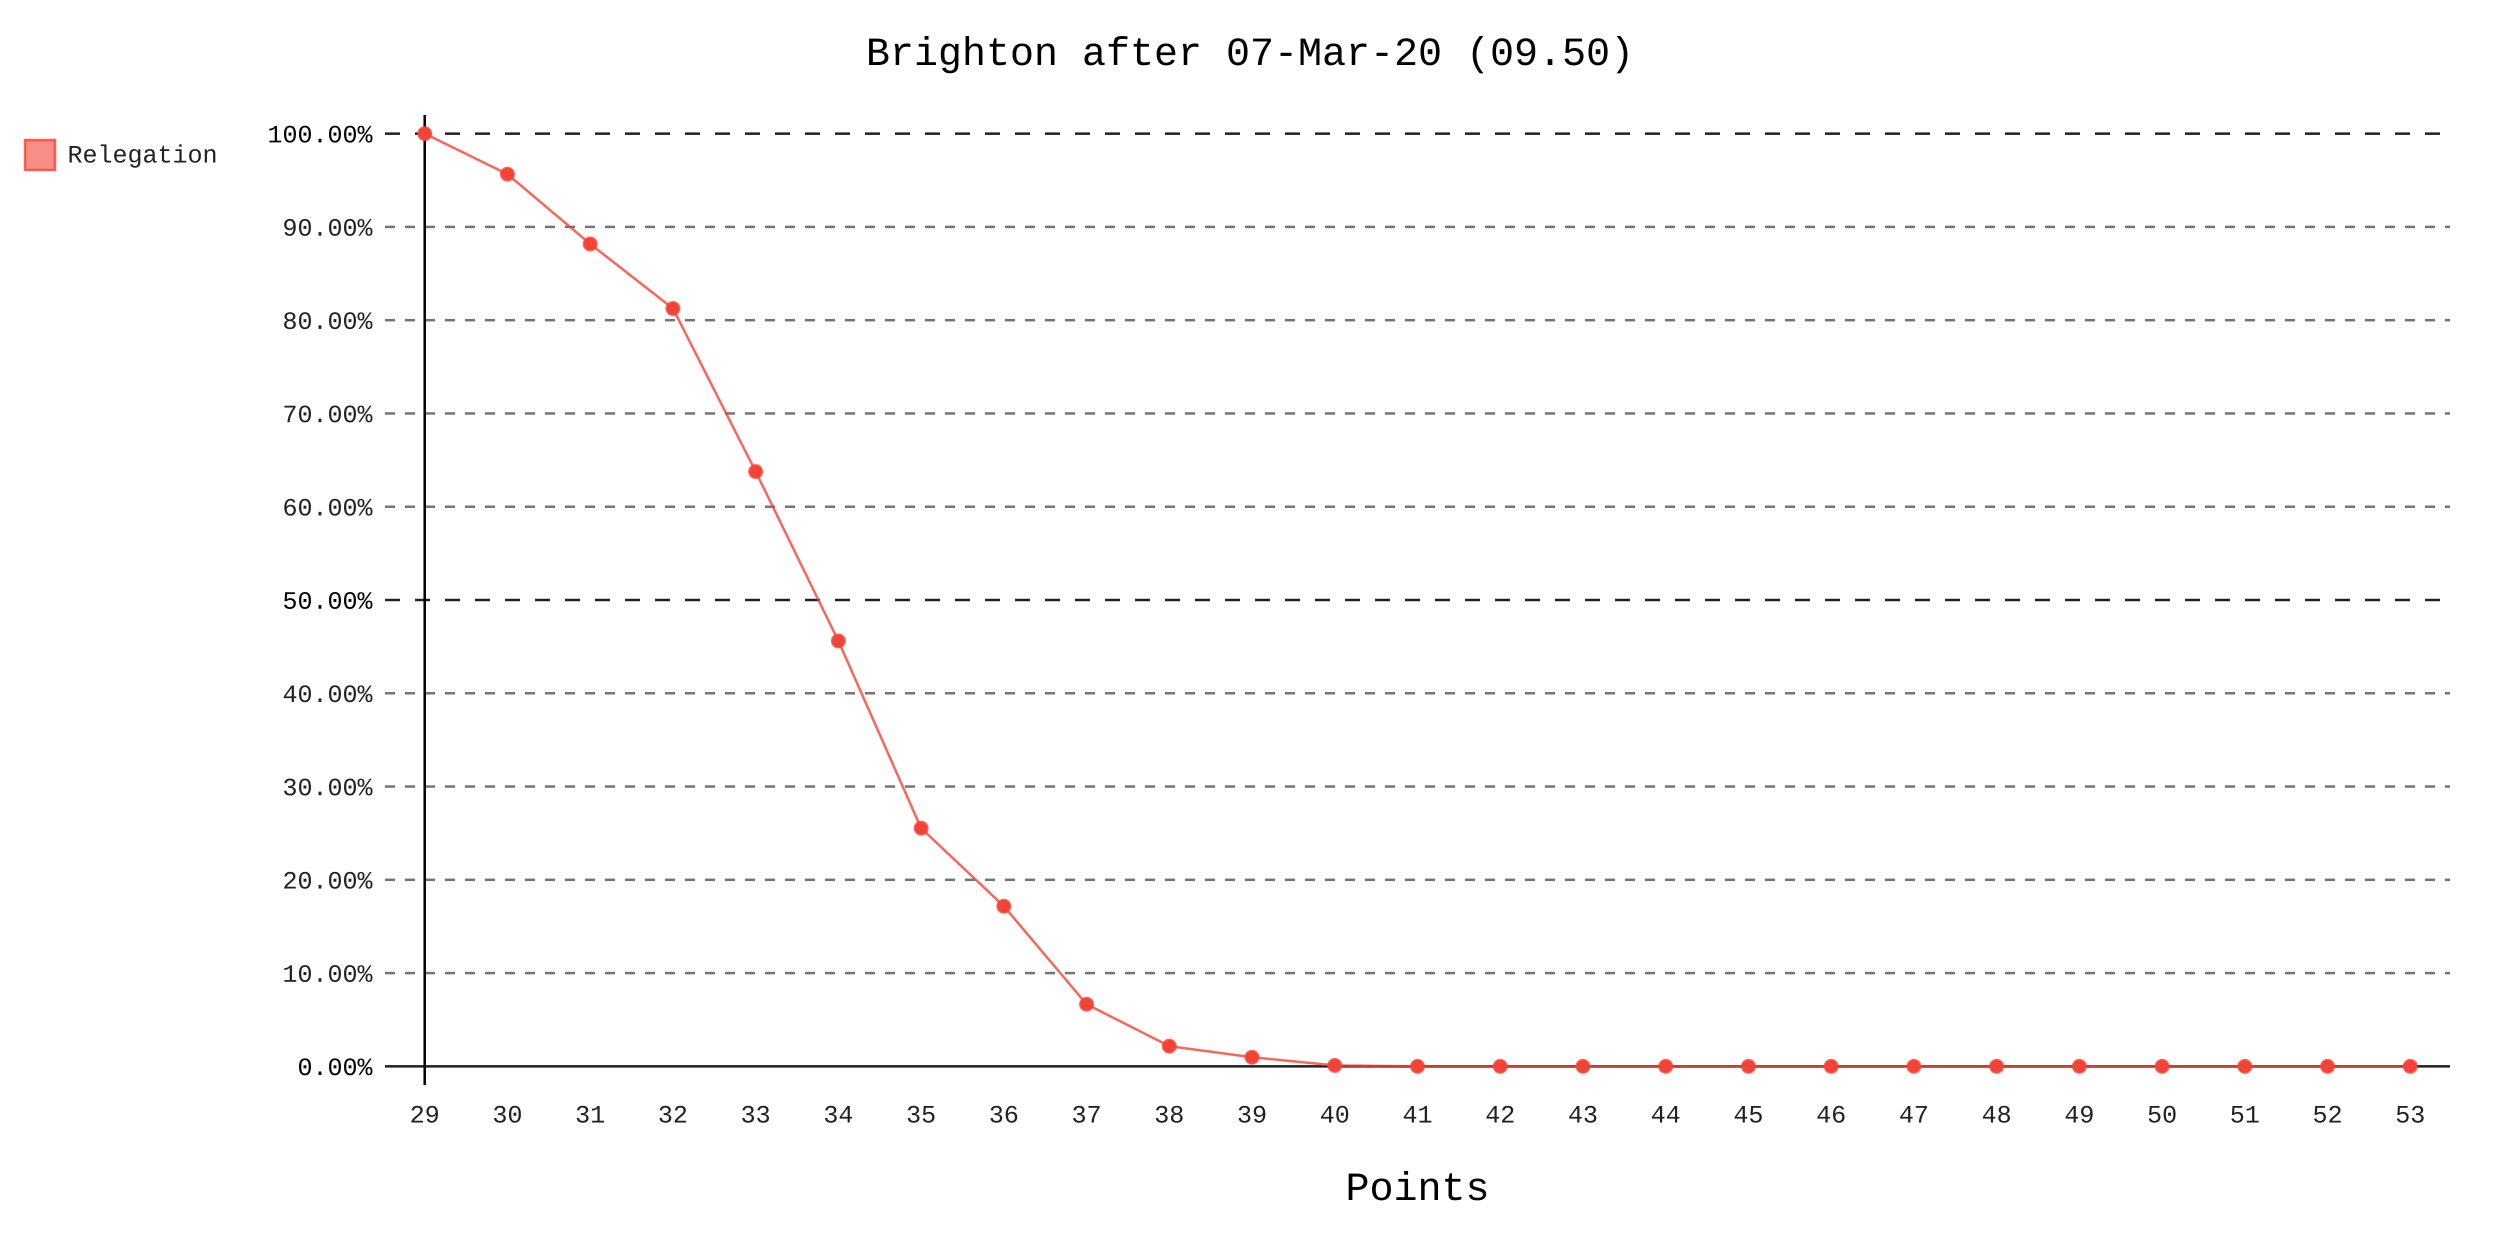
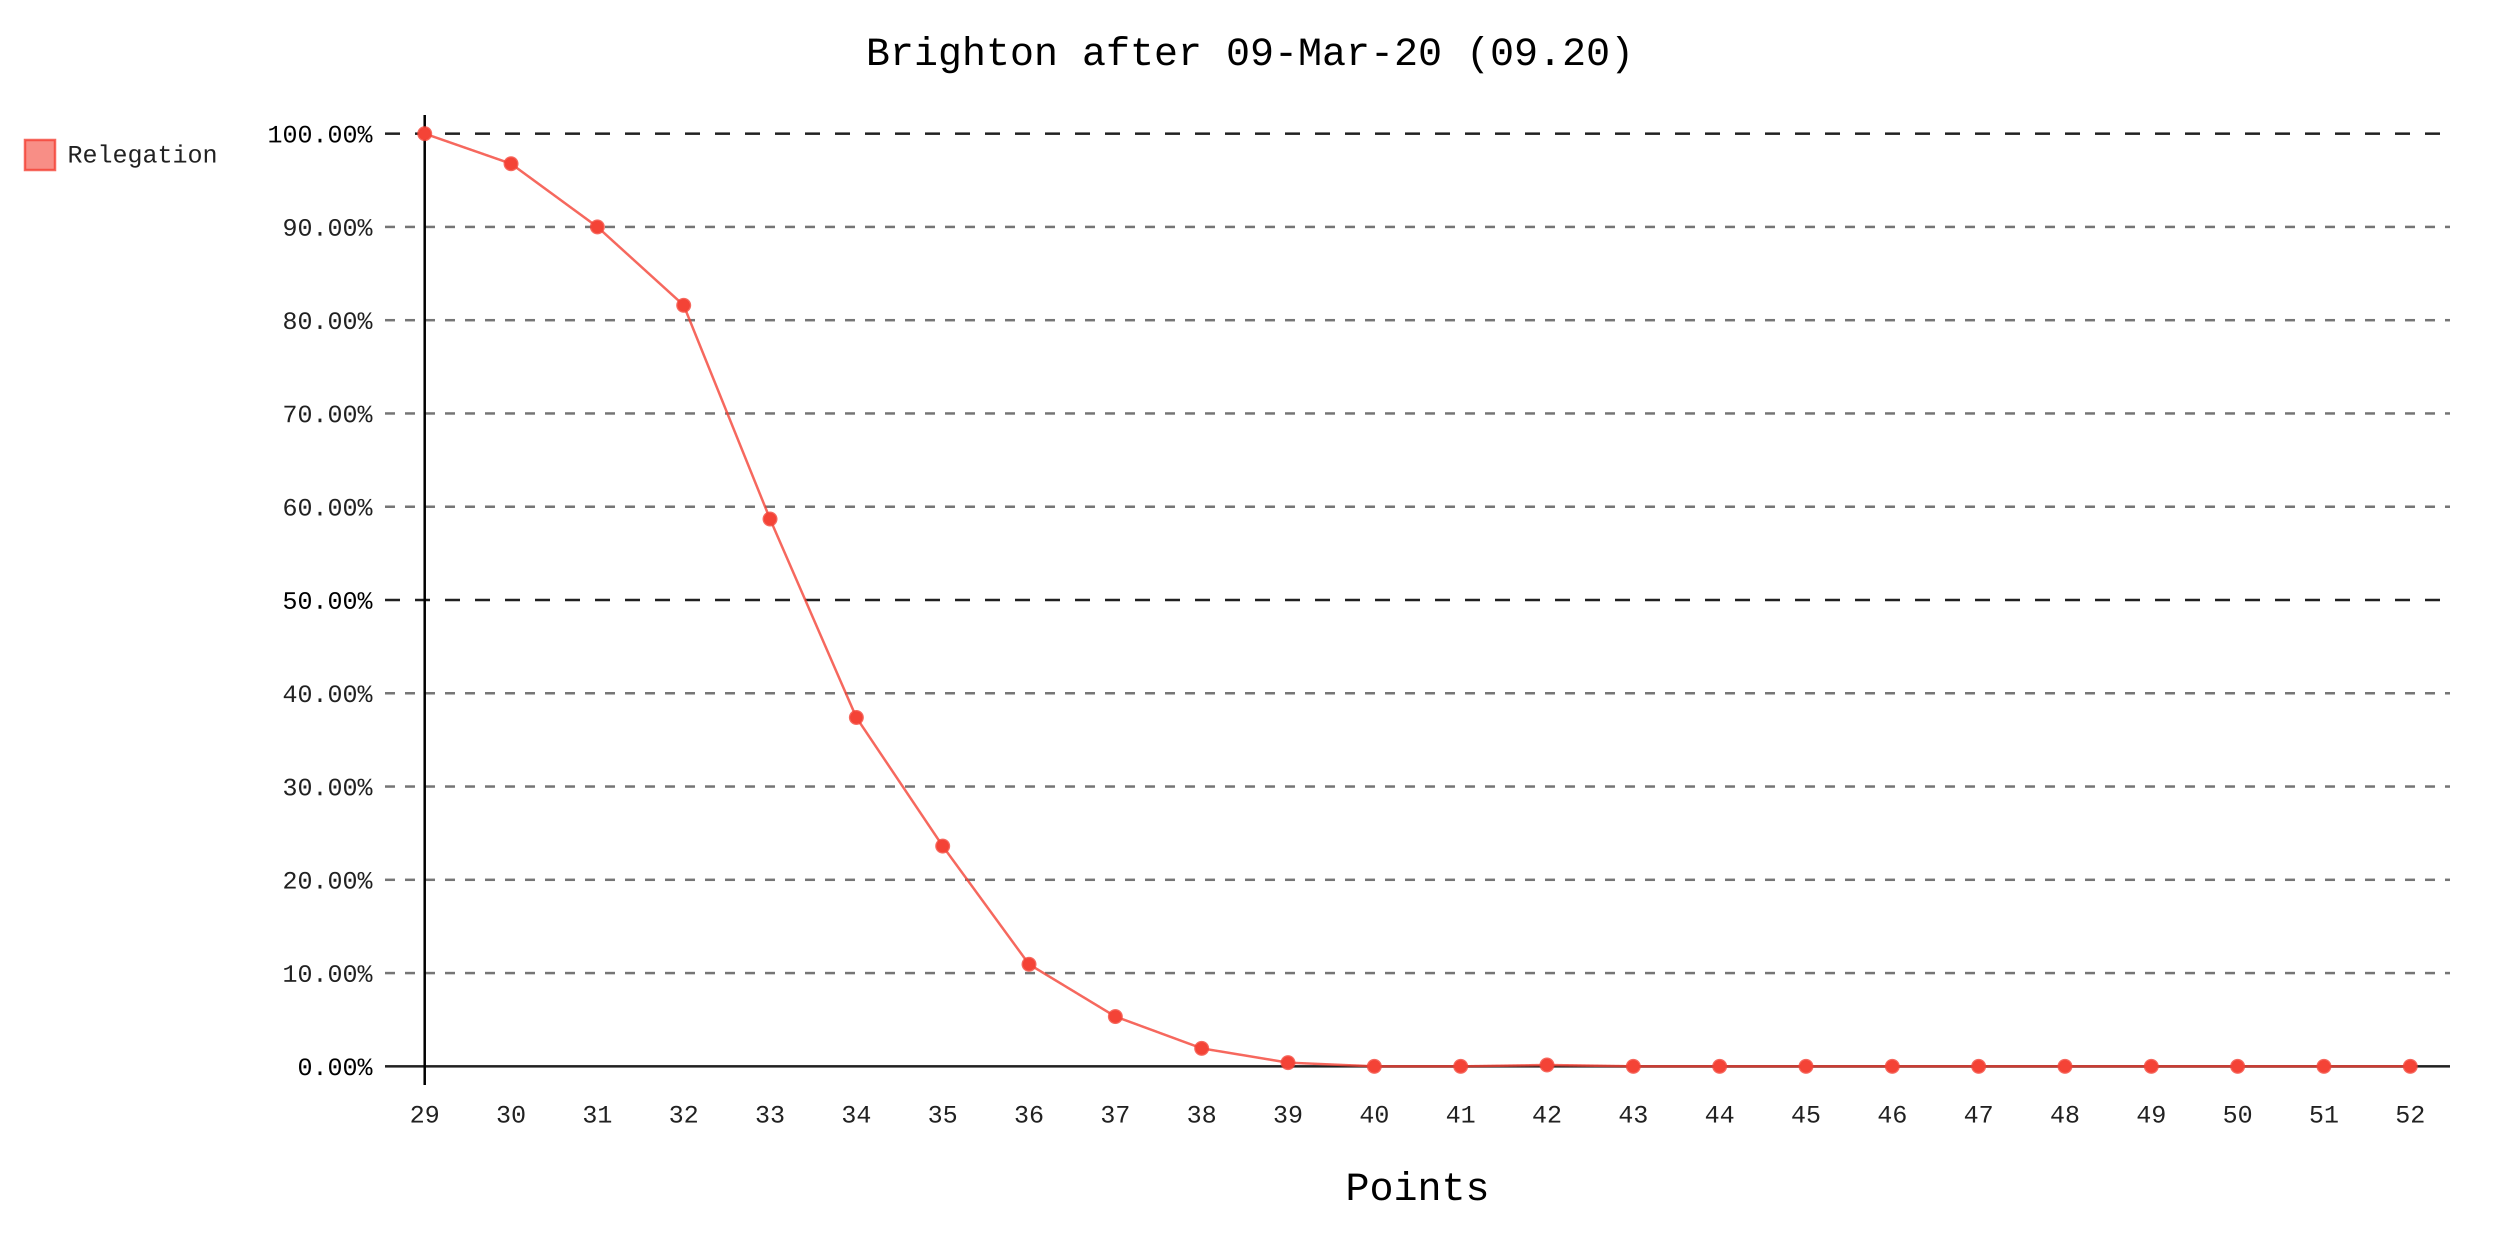
- <svg xmlns="http://www.w3.org/2000/svg" class="pygal-chart" id="chart-b5015cb6-6e7a-4af3-bf6f-7a0756792a54" viewBox="0 0 1000 500">
+ <svg xmlns="http://www.w3.org/2000/svg" class="pygal-chart" id="chart-b337c497-44b3-4ae3-9a03-5c6da5023285" viewBox="0 0 1000 500">
  <defs>
-     <style type="text/css">#chart-b5015cb6-6e7a-4af3-bf6f-7a0756792a54{-webkit-user-select:none;-webkit-font-smoothing:antialiased;font-family:Consolas,"Liberation Mono",Menlo,Courier,monospace}#chart-b5015cb6-6e7a-4af3-bf6f-7a0756792a54 .title{font-family:Consolas,"Liberation Mono",Menlo,Courier,monospace;font-size:16px}#chart-b5015cb6-6e7a-4af3-bf6f-7a0756792a54 .legends .legend text{font-family:Consolas,"Liberation Mono",Menlo,Courier,monospace;font-size:10px}#chart-b5015cb6-6e7a-4af3-bf6f-7a0756792a54 .axis text{font-family:Consolas,"Liberation Mono",Menlo,Courier,monospace;font-size:10px}#chart-b5015cb6-6e7a-4af3-bf6f-7a0756792a54 .axis text.major{font-family:Consolas,"Liberation Mono",Menlo,Courier,monospace;font-size:10px}#chart-b5015cb6-6e7a-4af3-bf6f-7a0756792a54 .text-overlay text.value{font-family:Consolas,"Liberation Mono",Menlo,Courier,monospace;font-size:16px}#chart-b5015cb6-6e7a-4af3-bf6f-7a0756792a54 .text-overlay text.label{font-family:Consolas,"Liberation Mono",Menlo,Courier,monospace;font-size:10px}#chart-b5015cb6-6e7a-4af3-bf6f-7a0756792a54 .tooltip{font-family:Consolas,"Liberation Mono",Menlo,Courier,monospace;font-size:14px}#chart-b5015cb6-6e7a-4af3-bf6f-7a0756792a54 text.no_data{font-family:Consolas,"Liberation Mono",Menlo,Courier,monospace;font-size:64px}
- #chart-b5015cb6-6e7a-4af3-bf6f-7a0756792a54{background-color:transparent}#chart-b5015cb6-6e7a-4af3-bf6f-7a0756792a54 path,#chart-b5015cb6-6e7a-4af3-bf6f-7a0756792a54 line,#chart-b5015cb6-6e7a-4af3-bf6f-7a0756792a54 rect,#chart-b5015cb6-6e7a-4af3-bf6f-7a0756792a54 circle{-webkit-transition:400ms ease-in;-moz-transition:400ms ease-in;transition:400ms ease-in}#chart-b5015cb6-6e7a-4af3-bf6f-7a0756792a54 .graph &gt; .background{fill:transparent}#chart-b5015cb6-6e7a-4af3-bf6f-7a0756792a54 .plot &gt; .background{fill:transparent}#chart-b5015cb6-6e7a-4af3-bf6f-7a0756792a54 .graph{fill:rgba(0,0,0,.87)}#chart-b5015cb6-6e7a-4af3-bf6f-7a0756792a54 text.no_data{fill:rgba(0,0,0,1)}#chart-b5015cb6-6e7a-4af3-bf6f-7a0756792a54 .title{fill:rgba(0,0,0,1)}#chart-b5015cb6-6e7a-4af3-bf6f-7a0756792a54 .legends .legend text{fill:rgba(0,0,0,.87)}#chart-b5015cb6-6e7a-4af3-bf6f-7a0756792a54 .legends .legend:hover text{fill:rgba(0,0,0,1)}#chart-b5015cb6-6e7a-4af3-bf6f-7a0756792a54 .axis .line{stroke:rgba(0,0,0,1)}#chart-b5015cb6-6e7a-4af3-bf6f-7a0756792a54 .axis .guide.line{stroke:rgba(0,0,0,.54)}#chart-b5015cb6-6e7a-4af3-bf6f-7a0756792a54 .axis .major.line{stroke:rgba(0,0,0,.87)}#chart-b5015cb6-6e7a-4af3-bf6f-7a0756792a54 .axis text.major{fill:rgba(0,0,0,1)}#chart-b5015cb6-6e7a-4af3-bf6f-7a0756792a54 .axis.y .guides:hover .guide.line,#chart-b5015cb6-6e7a-4af3-bf6f-7a0756792a54 .line-graph .axis.x .guides:hover .guide.line,#chart-b5015cb6-6e7a-4af3-bf6f-7a0756792a54 .stackedline-graph .axis.x .guides:hover .guide.line,#chart-b5015cb6-6e7a-4af3-bf6f-7a0756792a54 .xy-graph .axis.x .guides:hover .guide.line{stroke:rgba(0,0,0,1)}#chart-b5015cb6-6e7a-4af3-bf6f-7a0756792a54 .axis .guides:hover text{fill:rgba(0,0,0,1)}#chart-b5015cb6-6e7a-4af3-bf6f-7a0756792a54 .reactive{fill-opacity:.6;stroke-opacity:.8}#chart-b5015cb6-6e7a-4af3-bf6f-7a0756792a54 .ci{stroke:rgba(0,0,0,.87)}#chart-b5015cb6-6e7a-4af3-bf6f-7a0756792a54 .reactive.active,#chart-b5015cb6-6e7a-4af3-bf6f-7a0756792a54 .active .reactive{fill-opacity:.9;stroke-opacity:.9;stroke-width:4}#chart-b5015cb6-6e7a-4af3-bf6f-7a0756792a54 .ci .reactive.active{stroke-width:1.5}#chart-b5015cb6-6e7a-4af3-bf6f-7a0756792a54 .series text{fill:rgba(0,0,0,1)}#chart-b5015cb6-6e7a-4af3-bf6f-7a0756792a54 .tooltip rect{fill:transparent;stroke:rgba(0,0,0,1);-webkit-transition:opacity 400ms ease-in;-moz-transition:opacity 400ms ease-in;transition:opacity 400ms ease-in}#chart-b5015cb6-6e7a-4af3-bf6f-7a0756792a54 .tooltip .label{fill:rgba(0,0,0,.87)}#chart-b5015cb6-6e7a-4af3-bf6f-7a0756792a54 .tooltip .label{fill:rgba(0,0,0,.87)}#chart-b5015cb6-6e7a-4af3-bf6f-7a0756792a54 .tooltip .legend{font-size:.8em;fill:rgba(0,0,0,.54)}#chart-b5015cb6-6e7a-4af3-bf6f-7a0756792a54 .tooltip .x_label{font-size:.6em;fill:rgba(0,0,0,1)}#chart-b5015cb6-6e7a-4af3-bf6f-7a0756792a54 .tooltip .xlink{font-size:.5em;text-decoration:underline}#chart-b5015cb6-6e7a-4af3-bf6f-7a0756792a54 .tooltip .value{font-size:1.5em}#chart-b5015cb6-6e7a-4af3-bf6f-7a0756792a54 .bound{font-size:.5em}#chart-b5015cb6-6e7a-4af3-bf6f-7a0756792a54 .max-value{font-size:.75em;fill:rgba(0,0,0,.54)}#chart-b5015cb6-6e7a-4af3-bf6f-7a0756792a54 .map-element{fill:transparent;stroke:rgba(0,0,0,.54) !important}#chart-b5015cb6-6e7a-4af3-bf6f-7a0756792a54 .map-element .reactive{fill-opacity:inherit;stroke-opacity:inherit}#chart-b5015cb6-6e7a-4af3-bf6f-7a0756792a54 .color-0,#chart-b5015cb6-6e7a-4af3-bf6f-7a0756792a54 .color-0 a:visited{stroke:#F44336;fill:#F44336}#chart-b5015cb6-6e7a-4af3-bf6f-7a0756792a54 .text-overlay .color-0 text{fill:black}
- #chart-b5015cb6-6e7a-4af3-bf6f-7a0756792a54 text.no_data{text-anchor:middle}#chart-b5015cb6-6e7a-4af3-bf6f-7a0756792a54 .guide.line{fill:none}#chart-b5015cb6-6e7a-4af3-bf6f-7a0756792a54 .centered{text-anchor:middle}#chart-b5015cb6-6e7a-4af3-bf6f-7a0756792a54 .title{text-anchor:middle}#chart-b5015cb6-6e7a-4af3-bf6f-7a0756792a54 .legends .legend text{fill-opacity:1}#chart-b5015cb6-6e7a-4af3-bf6f-7a0756792a54 .axis.x text{text-anchor:middle}#chart-b5015cb6-6e7a-4af3-bf6f-7a0756792a54 .axis.x:not(.web) text[transform]{text-anchor:start}#chart-b5015cb6-6e7a-4af3-bf6f-7a0756792a54 .axis.x:not(.web) text[transform].backwards{text-anchor:end}#chart-b5015cb6-6e7a-4af3-bf6f-7a0756792a54 .axis.y text{text-anchor:end}#chart-b5015cb6-6e7a-4af3-bf6f-7a0756792a54 .axis.y text[transform].backwards{text-anchor:start}#chart-b5015cb6-6e7a-4af3-bf6f-7a0756792a54 .axis.y2 text{text-anchor:start}#chart-b5015cb6-6e7a-4af3-bf6f-7a0756792a54 .axis.y2 text[transform].backwards{text-anchor:end}#chart-b5015cb6-6e7a-4af3-bf6f-7a0756792a54 .axis .guide.line{stroke-dasharray:4,4}#chart-b5015cb6-6e7a-4af3-bf6f-7a0756792a54 .axis .major.guide.line{stroke-dasharray:6,6}#chart-b5015cb6-6e7a-4af3-bf6f-7a0756792a54 .horizontal .axis.y .guide.line,#chart-b5015cb6-6e7a-4af3-bf6f-7a0756792a54 .horizontal .axis.y2 .guide.line,#chart-b5015cb6-6e7a-4af3-bf6f-7a0756792a54 .vertical .axis.x .guide.line{opacity:0}#chart-b5015cb6-6e7a-4af3-bf6f-7a0756792a54 .horizontal .axis.always_show .guide.line,#chart-b5015cb6-6e7a-4af3-bf6f-7a0756792a54 .vertical .axis.always_show .guide.line{opacity:1 !important}#chart-b5015cb6-6e7a-4af3-bf6f-7a0756792a54 .axis.y .guides:hover .guide.line,#chart-b5015cb6-6e7a-4af3-bf6f-7a0756792a54 .axis.y2 .guides:hover .guide.line,#chart-b5015cb6-6e7a-4af3-bf6f-7a0756792a54 .axis.x .guides:hover .guide.line{opacity:1}#chart-b5015cb6-6e7a-4af3-bf6f-7a0756792a54 .axis .guides:hover text{opacity:1}#chart-b5015cb6-6e7a-4af3-bf6f-7a0756792a54 .nofill{fill:none}#chart-b5015cb6-6e7a-4af3-bf6f-7a0756792a54 .subtle-fill{fill-opacity:.2}#chart-b5015cb6-6e7a-4af3-bf6f-7a0756792a54 .dot{stroke-width:1px;fill-opacity:1}#chart-b5015cb6-6e7a-4af3-bf6f-7a0756792a54 .dot.active{stroke-width:5px}#chart-b5015cb6-6e7a-4af3-bf6f-7a0756792a54 .dot.negative{fill:transparent}#chart-b5015cb6-6e7a-4af3-bf6f-7a0756792a54 text,#chart-b5015cb6-6e7a-4af3-bf6f-7a0756792a54 tspan{stroke:none !important}#chart-b5015cb6-6e7a-4af3-bf6f-7a0756792a54 .series text.active{opacity:1}#chart-b5015cb6-6e7a-4af3-bf6f-7a0756792a54 .tooltip rect{fill-opacity:.95;stroke-width:.5}#chart-b5015cb6-6e7a-4af3-bf6f-7a0756792a54 .tooltip text{fill-opacity:1}#chart-b5015cb6-6e7a-4af3-bf6f-7a0756792a54 .showable{visibility:hidden}#chart-b5015cb6-6e7a-4af3-bf6f-7a0756792a54 .showable.shown{visibility:visible}#chart-b5015cb6-6e7a-4af3-bf6f-7a0756792a54 .gauge-background{fill:rgba(229,229,229,1);stroke:none}#chart-b5015cb6-6e7a-4af3-bf6f-7a0756792a54 .bg-lines{stroke:transparent;stroke-width:2px}</style>
+     <style type="text/css">#chart-b337c497-44b3-4ae3-9a03-5c6da5023285{-webkit-user-select:none;-webkit-font-smoothing:antialiased;font-family:Consolas,"Liberation Mono",Menlo,Courier,monospace}#chart-b337c497-44b3-4ae3-9a03-5c6da5023285 .title{font-family:Consolas,"Liberation Mono",Menlo,Courier,monospace;font-size:16px}#chart-b337c497-44b3-4ae3-9a03-5c6da5023285 .legends .legend text{font-family:Consolas,"Liberation Mono",Menlo,Courier,monospace;font-size:10px}#chart-b337c497-44b3-4ae3-9a03-5c6da5023285 .axis text{font-family:Consolas,"Liberation Mono",Menlo,Courier,monospace;font-size:10px}#chart-b337c497-44b3-4ae3-9a03-5c6da5023285 .axis text.major{font-family:Consolas,"Liberation Mono",Menlo,Courier,monospace;font-size:10px}#chart-b337c497-44b3-4ae3-9a03-5c6da5023285 .text-overlay text.value{font-family:Consolas,"Liberation Mono",Menlo,Courier,monospace;font-size:16px}#chart-b337c497-44b3-4ae3-9a03-5c6da5023285 .text-overlay text.label{font-family:Consolas,"Liberation Mono",Menlo,Courier,monospace;font-size:10px}#chart-b337c497-44b3-4ae3-9a03-5c6da5023285 .tooltip{font-family:Consolas,"Liberation Mono",Menlo,Courier,monospace;font-size:14px}#chart-b337c497-44b3-4ae3-9a03-5c6da5023285 text.no_data{font-family:Consolas,"Liberation Mono",Menlo,Courier,monospace;font-size:64px}
+ #chart-b337c497-44b3-4ae3-9a03-5c6da5023285{background-color:transparent}#chart-b337c497-44b3-4ae3-9a03-5c6da5023285 path,#chart-b337c497-44b3-4ae3-9a03-5c6da5023285 line,#chart-b337c497-44b3-4ae3-9a03-5c6da5023285 rect,#chart-b337c497-44b3-4ae3-9a03-5c6da5023285 circle{-webkit-transition:400ms ease-in;-moz-transition:400ms ease-in;transition:400ms ease-in}#chart-b337c497-44b3-4ae3-9a03-5c6da5023285 .graph &gt; .background{fill:transparent}#chart-b337c497-44b3-4ae3-9a03-5c6da5023285 .plot &gt; .background{fill:transparent}#chart-b337c497-44b3-4ae3-9a03-5c6da5023285 .graph{fill:rgba(0,0,0,.87)}#chart-b337c497-44b3-4ae3-9a03-5c6da5023285 text.no_data{fill:rgba(0,0,0,1)}#chart-b337c497-44b3-4ae3-9a03-5c6da5023285 .title{fill:rgba(0,0,0,1)}#chart-b337c497-44b3-4ae3-9a03-5c6da5023285 .legends .legend text{fill:rgba(0,0,0,.87)}#chart-b337c497-44b3-4ae3-9a03-5c6da5023285 .legends .legend:hover text{fill:rgba(0,0,0,1)}#chart-b337c497-44b3-4ae3-9a03-5c6da5023285 .axis .line{stroke:rgba(0,0,0,1)}#chart-b337c497-44b3-4ae3-9a03-5c6da5023285 .axis .guide.line{stroke:rgba(0,0,0,.54)}#chart-b337c497-44b3-4ae3-9a03-5c6da5023285 .axis .major.line{stroke:rgba(0,0,0,.87)}#chart-b337c497-44b3-4ae3-9a03-5c6da5023285 .axis text.major{fill:rgba(0,0,0,1)}#chart-b337c497-44b3-4ae3-9a03-5c6da5023285 .axis.y .guides:hover .guide.line,#chart-b337c497-44b3-4ae3-9a03-5c6da5023285 .line-graph .axis.x .guides:hover .guide.line,#chart-b337c497-44b3-4ae3-9a03-5c6da5023285 .stackedline-graph .axis.x .guides:hover .guide.line,#chart-b337c497-44b3-4ae3-9a03-5c6da5023285 .xy-graph .axis.x .guides:hover .guide.line{stroke:rgba(0,0,0,1)}#chart-b337c497-44b3-4ae3-9a03-5c6da5023285 .axis .guides:hover text{fill:rgba(0,0,0,1)}#chart-b337c497-44b3-4ae3-9a03-5c6da5023285 .reactive{fill-opacity:.6;stroke-opacity:.8}#chart-b337c497-44b3-4ae3-9a03-5c6da5023285 .ci{stroke:rgba(0,0,0,.87)}#chart-b337c497-44b3-4ae3-9a03-5c6da5023285 .reactive.active,#chart-b337c497-44b3-4ae3-9a03-5c6da5023285 .active .reactive{fill-opacity:.9;stroke-opacity:.9;stroke-width:4}#chart-b337c497-44b3-4ae3-9a03-5c6da5023285 .ci .reactive.active{stroke-width:1.5}#chart-b337c497-44b3-4ae3-9a03-5c6da5023285 .series text{fill:rgba(0,0,0,1)}#chart-b337c497-44b3-4ae3-9a03-5c6da5023285 .tooltip rect{fill:transparent;stroke:rgba(0,0,0,1);-webkit-transition:opacity 400ms ease-in;-moz-transition:opacity 400ms ease-in;transition:opacity 400ms ease-in}#chart-b337c497-44b3-4ae3-9a03-5c6da5023285 .tooltip .label{fill:rgba(0,0,0,.87)}#chart-b337c497-44b3-4ae3-9a03-5c6da5023285 .tooltip .label{fill:rgba(0,0,0,.87)}#chart-b337c497-44b3-4ae3-9a03-5c6da5023285 .tooltip .legend{font-size:.8em;fill:rgba(0,0,0,.54)}#chart-b337c497-44b3-4ae3-9a03-5c6da5023285 .tooltip .x_label{font-size:.6em;fill:rgba(0,0,0,1)}#chart-b337c497-44b3-4ae3-9a03-5c6da5023285 .tooltip .xlink{font-size:.5em;text-decoration:underline}#chart-b337c497-44b3-4ae3-9a03-5c6da5023285 .tooltip .value{font-size:1.5em}#chart-b337c497-44b3-4ae3-9a03-5c6da5023285 .bound{font-size:.5em}#chart-b337c497-44b3-4ae3-9a03-5c6da5023285 .max-value{font-size:.75em;fill:rgba(0,0,0,.54)}#chart-b337c497-44b3-4ae3-9a03-5c6da5023285 .map-element{fill:transparent;stroke:rgba(0,0,0,.54) !important}#chart-b337c497-44b3-4ae3-9a03-5c6da5023285 .map-element .reactive{fill-opacity:inherit;stroke-opacity:inherit}#chart-b337c497-44b3-4ae3-9a03-5c6da5023285 .color-0,#chart-b337c497-44b3-4ae3-9a03-5c6da5023285 .color-0 a:visited{stroke:#F44336;fill:#F44336}#chart-b337c497-44b3-4ae3-9a03-5c6da5023285 .text-overlay .color-0 text{fill:black}
+ #chart-b337c497-44b3-4ae3-9a03-5c6da5023285 text.no_data{text-anchor:middle}#chart-b337c497-44b3-4ae3-9a03-5c6da5023285 .guide.line{fill:none}#chart-b337c497-44b3-4ae3-9a03-5c6da5023285 .centered{text-anchor:middle}#chart-b337c497-44b3-4ae3-9a03-5c6da5023285 .title{text-anchor:middle}#chart-b337c497-44b3-4ae3-9a03-5c6da5023285 .legends .legend text{fill-opacity:1}#chart-b337c497-44b3-4ae3-9a03-5c6da5023285 .axis.x text{text-anchor:middle}#chart-b337c497-44b3-4ae3-9a03-5c6da5023285 .axis.x:not(.web) text[transform]{text-anchor:start}#chart-b337c497-44b3-4ae3-9a03-5c6da5023285 .axis.x:not(.web) text[transform].backwards{text-anchor:end}#chart-b337c497-44b3-4ae3-9a03-5c6da5023285 .axis.y text{text-anchor:end}#chart-b337c497-44b3-4ae3-9a03-5c6da5023285 .axis.y text[transform].backwards{text-anchor:start}#chart-b337c497-44b3-4ae3-9a03-5c6da5023285 .axis.y2 text{text-anchor:start}#chart-b337c497-44b3-4ae3-9a03-5c6da5023285 .axis.y2 text[transform].backwards{text-anchor:end}#chart-b337c497-44b3-4ae3-9a03-5c6da5023285 .axis .guide.line{stroke-dasharray:4,4}#chart-b337c497-44b3-4ae3-9a03-5c6da5023285 .axis .major.guide.line{stroke-dasharray:6,6}#chart-b337c497-44b3-4ae3-9a03-5c6da5023285 .horizontal .axis.y .guide.line,#chart-b337c497-44b3-4ae3-9a03-5c6da5023285 .horizontal .axis.y2 .guide.line,#chart-b337c497-44b3-4ae3-9a03-5c6da5023285 .vertical .axis.x .guide.line{opacity:0}#chart-b337c497-44b3-4ae3-9a03-5c6da5023285 .horizontal .axis.always_show .guide.line,#chart-b337c497-44b3-4ae3-9a03-5c6da5023285 .vertical .axis.always_show .guide.line{opacity:1 !important}#chart-b337c497-44b3-4ae3-9a03-5c6da5023285 .axis.y .guides:hover .guide.line,#chart-b337c497-44b3-4ae3-9a03-5c6da5023285 .axis.y2 .guides:hover .guide.line,#chart-b337c497-44b3-4ae3-9a03-5c6da5023285 .axis.x .guides:hover .guide.line{opacity:1}#chart-b337c497-44b3-4ae3-9a03-5c6da5023285 .axis .guides:hover text{opacity:1}#chart-b337c497-44b3-4ae3-9a03-5c6da5023285 .nofill{fill:none}#chart-b337c497-44b3-4ae3-9a03-5c6da5023285 .subtle-fill{fill-opacity:.2}#chart-b337c497-44b3-4ae3-9a03-5c6da5023285 .dot{stroke-width:1px;fill-opacity:1}#chart-b337c497-44b3-4ae3-9a03-5c6da5023285 .dot.active{stroke-width:5px}#chart-b337c497-44b3-4ae3-9a03-5c6da5023285 .dot.negative{fill:transparent}#chart-b337c497-44b3-4ae3-9a03-5c6da5023285 text,#chart-b337c497-44b3-4ae3-9a03-5c6da5023285 tspan{stroke:none !important}#chart-b337c497-44b3-4ae3-9a03-5c6da5023285 .series text.active{opacity:1}#chart-b337c497-44b3-4ae3-9a03-5c6da5023285 .tooltip rect{fill-opacity:.95;stroke-width:.5}#chart-b337c497-44b3-4ae3-9a03-5c6da5023285 .tooltip text{fill-opacity:1}#chart-b337c497-44b3-4ae3-9a03-5c6da5023285 .showable{visibility:hidden}#chart-b337c497-44b3-4ae3-9a03-5c6da5023285 .showable.shown{visibility:visible}#chart-b337c497-44b3-4ae3-9a03-5c6da5023285 .gauge-background{fill:rgba(229,229,229,1);stroke:none}#chart-b337c497-44b3-4ae3-9a03-5c6da5023285 .bg-lines{stroke:transparent;stroke-width:2px}</style>
  </defs>
  <g class="graph line-graph vertical">
    <rect class="background" height="500" width="1000" x="0" y="0" />
    <g class="plot" transform="translate(154, 46)">
      <rect class="background" height="388" width="826.0" x="0" y="0" />
      <g class="axis y always_show">
        <g class="guides">
          <path class="major line" d="M0 380.538 h826" />
          <text class="major" x="-5" y="384.038">0.00%</text>
        </g>
        <g class="guides">
          <path class="guide line" d="M0 343.231 h826" />
          <text class="" x="-5" y="346.731">10.00%</text>
        </g>
        <g class="guides">
          <path class="guide line" d="M0 305.923 h826" />
          <text class="" x="-5" y="309.423">20.00%</text>
        </g>
        <g class="guides">
          <path class="guide line" d="M0 268.615 h826" />
          <text class="" x="-5" y="272.115">30.00%</text>
        </g>
        <g class="guides">
          <path class="guide line" d="M0 231.308 h826" />
          <text class="" x="-5" y="234.808">40.00%</text>
        </g>
        <g class="guides">
          <path class="major guide line" d="M0 194 h826" />
          <text class="major" x="-5" y="197.5">50.00%</text>
        </g>
        <g class="guides">
          <path class="guide line" d="M0 156.692 h826" />
          <text class="" x="-5" y="160.192">60.00%</text>
        </g>
        <g class="guides">
          <path class="guide line" d="M0 119.385 h826" />
          <text class="" x="-5" y="122.885">70.00%</text>
        </g>
        <g class="guides">
          <path class="guide line" d="M0 82.077 h826" />
          <text class="" x="-5" y="85.577">80.00%</text>
        </g>
        <g class="guides">
          <path class="guide line" d="M0 44.769 h826" />
          <text class="" x="-5" y="48.269">90.00%</text>
        </g>
        <g class="guides">
          <path class="major guide line" d="M0 7.462 h826" />
          <text class="major" x="-5" y="10.962">100.00%</text>
        </g>
      </g>
      <g class="axis x">
        <g class="guides">
          <path class="line" d="M15.885 0 v388" />
          <text class="" x="15.885" y="403.0">29</text>
        </g>
        <g class="guides">
-           <path class="guide line" d="M48.978 0 v388" />
-           <text class="" x="48.978" y="403.0">30</text>
-         </g>
-         <g class="guides">
-           <path class="guide line" d="M82.071 0 v388" />
-           <text class="" x="82.071" y="403.0">31</text>
-         </g>
-         <g class="guides">
-           <path class="guide line" d="M115.163 0 v388" />
-           <text class="" x="115.163" y="403.0">32</text>
-         </g>
-         <g class="guides">
-           <path class="guide line" d="M148.256 0 v388" />
-           <text class="" x="148.256" y="403.0">33</text>
-         </g>
-         <g class="guides">
-           <path class="guide line" d="M181.349 0 v388" />
-           <text class="" x="181.349" y="403.0">34</text>
-         </g>
-         <g class="guides">
-           <path class="guide line" d="M214.442 0 v388" />
-           <text class="" x="214.442" y="403.0">35</text>
-         </g>
-         <g class="guides">
-           <path class="guide line" d="M247.535 0 v388" />
-           <text class="" x="247.535" y="403.0">36</text>
-         </g>
-         <g class="guides">
-           <path class="guide line" d="M280.628 0 v388" />
-           <text class="" x="280.628" y="403.0">37</text>
-         </g>
-         <g class="guides">
-           <path class="guide line" d="M313.721 0 v388" />
-           <text class="" x="313.721" y="403.0">38</text>
-         </g>
-         <g class="guides">
-           <path class="guide line" d="M346.814 0 v388" />
-           <text class="" x="346.814" y="403.0">39</text>
-         </g>
-         <g class="guides">
-           <path class="guide line" d="M379.907 0 v388" />
-           <text class="" x="379.907" y="403.0">40</text>
-         </g>
-         <g class="guides">
-           <path class="guide line" d="M413 0 v388" />
-           <text class="" x="413.0" y="403.0">41</text>
-         </g>
-         <g class="guides">
-           <path class="guide line" d="M446.093 0 v388" />
-           <text class="" x="446.093" y="403.0">42</text>
-         </g>
-         <g class="guides">
-           <path class="guide line" d="M479.186 0 v388" />
-           <text class="" x="479.186" y="403.0">43</text>
-         </g>
-         <g class="guides">
-           <path class="guide line" d="M512.279 0 v388" />
-           <text class="" x="512.279" y="403.0">44</text>
-         </g>
-         <g class="guides">
-           <path class="guide line" d="M545.372 0 v388" />
-           <text class="" x="545.372" y="403.0">45</text>
-         </g>
-         <g class="guides">
-           <path class="guide line" d="M578.465 0 v388" />
-           <text class="" x="578.465" y="403.0">46</text>
-         </g>
-         <g class="guides">
-           <path class="guide line" d="M611.558 0 v388" />
-           <text class="" x="611.558" y="403.0">47</text>
-         </g>
-         <g class="guides">
-           <path class="guide line" d="M644.651 0 v388" />
-           <text class="" x="644.651" y="403.0">48</text>
-         </g>
-         <g class="guides">
-           <path class="guide line" d="M677.744 0 v388" />
-           <text class="" x="677.744" y="403.0">49</text>
-         </g>
-         <g class="guides">
-           <path class="guide line" d="M710.837 0 v388" />
-           <text class="" x="710.837" y="403.0">50</text>
-         </g>
-         <g class="guides">
-           <path class="guide line" d="M743.929 0 v388" />
-           <text class="" x="743.929" y="403.0">51</text>
-         </g>
-         <g class="guides">
-           <path class="guide line" d="M777.022 0 v388" />
-           <text class="" x="777.022" y="403.0">52</text>
+           <path class="guide line" d="M50.416 0 v388" />
+           <text class="" x="50.416" y="403.0">30</text>
+         </g>
+         <g class="guides">
+           <path class="guide line" d="M84.948 0 v388" />
+           <text class="" x="84.948" y="403.0">31</text>
+         </g>
+         <g class="guides">
+           <path class="guide line" d="M119.48 0 v388" />
+           <text class="" x="119.48" y="403.0">32</text>
+         </g>
+         <g class="guides">
+           <path class="guide line" d="M154.012 0 v388" />
+           <text class="" x="154.012" y="403.0">33</text>
+         </g>
+         <g class="guides">
+           <path class="guide line" d="M188.543 0 v388" />
+           <text class="" x="188.543" y="403.0">34</text>
+         </g>
+         <g class="guides">
+           <path class="guide line" d="M223.075 0 v388" />
+           <text class="" x="223.075" y="403.0">35</text>
+         </g>
+         <g class="guides">
+           <path class="guide line" d="M257.607 0 v388" />
+           <text class="" x="257.607" y="403.0">36</text>
+         </g>
+         <g class="guides">
+           <path class="guide line" d="M292.139 0 v388" />
+           <text class="" x="292.139" y="403.0">37</text>
+         </g>
+         <g class="guides">
+           <path class="guide line" d="M326.671 0 v388" />
+           <text class="" x="326.671" y="403.0">38</text>
+         </g>
+         <g class="guides">
+           <path class="guide line" d="M361.202 0 v388" />
+           <text class="" x="361.202" y="403.0">39</text>
+         </g>
+         <g class="guides">
+           <path class="guide line" d="M395.734 0 v388" />
+           <text class="" x="395.734" y="403.0">40</text>
+         </g>
+         <g class="guides">
+           <path class="guide line" d="M430.266 0 v388" />
+           <text class="" x="430.266" y="403.0">41</text>
+         </g>
+         <g class="guides">
+           <path class="guide line" d="M464.798 0 v388" />
+           <text class="" x="464.798" y="403.0">42</text>
+         </g>
+         <g class="guides">
+           <path class="guide line" d="M499.329 0 v388" />
+           <text class="" x="499.329" y="403.0">43</text>
+         </g>
+         <g class="guides">
+           <path class="guide line" d="M533.861 0 v388" />
+           <text class="" x="533.861" y="403.0">44</text>
+         </g>
+         <g class="guides">
+           <path class="guide line" d="M568.393 0 v388" />
+           <text class="" x="568.393" y="403.0">45</text>
+         </g>
+         <g class="guides">
+           <path class="guide line" d="M602.925 0 v388" />
+           <text class="" x="602.925" y="403.0">46</text>
+         </g>
+         <g class="guides">
+           <path class="guide line" d="M637.457 0 v388" />
+           <text class="" x="637.457" y="403.0">47</text>
+         </g>
+         <g class="guides">
+           <path class="guide line" d="M671.988 0 v388" />
+           <text class="" x="671.988" y="403.0">48</text>
+         </g>
+         <g class="guides">
+           <path class="guide line" d="M706.52 0 v388" />
+           <text class="" x="706.52" y="403.0">49</text>
+         </g>
+         <g class="guides">
+           <path class="guide line" d="M741.052 0 v388" />
+           <text class="" x="741.052" y="403.0">50</text>
+         </g>
+         <g class="guides">
+           <path class="guide line" d="M775.584 0 v388" />
+           <text class="" x="775.584" y="403.0">51</text>
        </g>
        <g class="guides">
          <path class="guide line" d="M810.115 0 v388" />
-           <text class="" x="810.115" y="403.0">53</text>
+           <text class="" x="810.115" y="403.0">52</text>
        </g>
      </g>
      <g class="series serie-0 color-0">
-         <path class="line reactive nofill" d="M15.885 7.462 L48.978 23.682 82.071 51.589 115.163 77.413 148.256 142.618 181.349 210.377 214.442 285.285 247.535 316.496 280.628 355.692 313.721 372.476 346.814 376.899 379.907 380.183 413 380.538 446.093 380.538 479.186 380.538 512.279 380.538 545.372 380.538 578.465 380.538 611.558 380.538 644.651 380.538 677.744 380.538 710.837 380.538 743.929 380.538 777.022 380.538 810.115 380.538" />
+         <path class="line reactive nofill" d="M15.885 7.462 L50.416 19.496 84.948 44.769 119.48 76.126 154.012 161.607 188.543 240.991 223.075 292.428 257.607 339.713 292.139 360.621 326.671 373.343 361.202 379.058 395.734 380.538 430.266 380.538 464.798 379.988 499.329 380.538 533.861 380.538 568.393 380.538 602.925 380.538 637.457 380.538 671.988 380.538 706.52 380.538 741.052 380.538 775.584 380.538 810.115 380.538" />
      </g>
    </g>
    <g class="titles">
-       <text class="title plot_title" x="500.0" y="26">Brighton after 07-Mar-20 (09.50)</text>
+       <text class="title plot_title" x="500.0" y="26">Brighton after 09-Mar-20 (09.20)</text>
      <text class="title" x="567.0" y="480">Points</text>
    </g>
    <g class="plot overlay" transform="translate(154, 46)">
      <g class="series serie-0 color-0">
        <g class="dots">
          <circle class="dot reactive tooltip-trigger" cx="15.885" cy="7.462" r="2.5" />
        </g>
        <g class="dots">
-           <circle class="dot reactive tooltip-trigger" cx="48.978" cy="23.682" r="2.5" />
-         </g>
-         <g class="dots">
-           <circle class="dot reactive tooltip-trigger" cx="82.071" cy="51.589" r="2.5" />
-         </g>
-         <g class="dots">
-           <circle class="dot reactive tooltip-trigger" cx="115.163" cy="77.413" r="2.5" />
-         </g>
-         <g class="dots">
-           <circle class="dot reactive tooltip-trigger" cx="148.256" cy="142.618" r="2.5" />
-         </g>
-         <g class="dots">
-           <circle class="dot reactive tooltip-trigger" cx="181.349" cy="210.377" r="2.5" />
-         </g>
-         <g class="dots">
-           <circle class="dot reactive tooltip-trigger" cx="214.442" cy="285.285" r="2.5" />
-         </g>
-         <g class="dots">
-           <circle class="dot reactive tooltip-trigger" cx="247.535" cy="316.496" r="2.5" />
-         </g>
-         <g class="dots">
-           <circle class="dot reactive tooltip-trigger" cx="280.628" cy="355.692" r="2.5" />
-         </g>
-         <g class="dots">
-           <circle class="dot reactive tooltip-trigger" cx="313.721" cy="372.476" r="2.5" />
-         </g>
-         <g class="dots">
-           <circle class="dot reactive tooltip-trigger" cx="346.814" cy="376.899" r="2.5" />
-         </g>
-         <g class="dots">
-           <circle class="dot reactive tooltip-trigger" cx="379.907" cy="380.183" r="2.5" />
-         </g>
-         <g class="dots">
-           <circle class="dot reactive tooltip-trigger" cx="413.0" cy="380.538" r="2.5" />
-         </g>
-         <g class="dots">
-           <circle class="dot reactive tooltip-trigger" cx="446.093" cy="380.538" r="2.5" />
-         </g>
-         <g class="dots">
-           <circle class="dot reactive tooltip-trigger" cx="479.186" cy="380.538" r="2.5" />
-         </g>
-         <g class="dots">
-           <circle class="dot reactive tooltip-trigger" cx="512.279" cy="380.538" r="2.5" />
-         </g>
-         <g class="dots">
-           <circle class="dot reactive tooltip-trigger" cx="545.372" cy="380.538" r="2.5" />
-         </g>
-         <g class="dots">
-           <circle class="dot reactive tooltip-trigger" cx="578.465" cy="380.538" r="2.5" />
-         </g>
-         <g class="dots">
-           <circle class="dot reactive tooltip-trigger" cx="611.558" cy="380.538" r="2.5" />
-         </g>
-         <g class="dots">
-           <circle class="dot reactive tooltip-trigger" cx="644.651" cy="380.538" r="2.5" />
-         </g>
-         <g class="dots">
-           <circle class="dot reactive tooltip-trigger" cx="677.744" cy="380.538" r="2.5" />
-         </g>
-         <g class="dots">
-           <circle class="dot reactive tooltip-trigger" cx="710.837" cy="380.538" r="2.5" />
-         </g>
-         <g class="dots">
-           <circle class="dot reactive tooltip-trigger" cx="743.929" cy="380.538" r="2.5" />
-         </g>
-         <g class="dots">
-           <circle class="dot reactive tooltip-trigger" cx="777.022" cy="380.538" r="2.5" />
+           <circle class="dot reactive tooltip-trigger" cx="50.416" cy="19.496" r="2.5" />
+         </g>
+         <g class="dots">
+           <circle class="dot reactive tooltip-trigger" cx="84.948" cy="44.769" r="2.5" />
+         </g>
+         <g class="dots">
+           <circle class="dot reactive tooltip-trigger" cx="119.48" cy="76.126" r="2.5" />
+         </g>
+         <g class="dots">
+           <circle class="dot reactive tooltip-trigger" cx="154.012" cy="161.607" r="2.5" />
+         </g>
+         <g class="dots">
+           <circle class="dot reactive tooltip-trigger" cx="188.543" cy="240.991" r="2.5" />
+         </g>
+         <g class="dots">
+           <circle class="dot reactive tooltip-trigger" cx="223.075" cy="292.428" r="2.5" />
+         </g>
+         <g class="dots">
+           <circle class="dot reactive tooltip-trigger" cx="257.607" cy="339.713" r="2.5" />
+         </g>
+         <g class="dots">
+           <circle class="dot reactive tooltip-trigger" cx="292.139" cy="360.621" r="2.5" />
+         </g>
+         <g class="dots">
+           <circle class="dot reactive tooltip-trigger" cx="326.671" cy="373.343" r="2.5" />
+         </g>
+         <g class="dots">
+           <circle class="dot reactive tooltip-trigger" cx="361.202" cy="379.058" r="2.5" />
+         </g>
+         <g class="dots">
+           <circle class="dot reactive tooltip-trigger" cx="395.734" cy="380.538" r="2.5" />
+         </g>
+         <g class="dots">
+           <circle class="dot reactive tooltip-trigger" cx="430.266" cy="380.538" r="2.5" />
+         </g>
+         <g class="dots">
+           <circle class="dot reactive tooltip-trigger" cx="464.798" cy="379.988" r="2.5" />
+         </g>
+         <g class="dots">
+           <circle class="dot reactive tooltip-trigger" cx="499.329" cy="380.538" r="2.5" />
+         </g>
+         <g class="dots">
+           <circle class="dot reactive tooltip-trigger" cx="533.861" cy="380.538" r="2.5" />
+         </g>
+         <g class="dots">
+           <circle class="dot reactive tooltip-trigger" cx="568.393" cy="380.538" r="2.5" />
+         </g>
+         <g class="dots">
+           <circle class="dot reactive tooltip-trigger" cx="602.925" cy="380.538" r="2.5" />
+         </g>
+         <g class="dots">
+           <circle class="dot reactive tooltip-trigger" cx="637.457" cy="380.538" r="2.5" />
+         </g>
+         <g class="dots">
+           <circle class="dot reactive tooltip-trigger" cx="671.988" cy="380.538" r="2.5" />
+         </g>
+         <g class="dots">
+           <circle class="dot reactive tooltip-trigger" cx="706.52" cy="380.538" r="2.5" />
+         </g>
+         <g class="dots">
+           <circle class="dot reactive tooltip-trigger" cx="741.052" cy="380.538" r="2.5" />
+         </g>
+         <g class="dots">
+           <circle class="dot reactive tooltip-trigger" cx="775.584" cy="380.538" r="2.5" />
        </g>
        <g class="dots">
          <circle class="dot reactive tooltip-trigger" cx="810.115" cy="380.538" r="2.5" />
        </g>
      </g>
    </g>
    <g class="plot text-overlay" transform="translate(154, 46)">
      <g class="series serie-0 color-0" />
    </g>
    <g class="plot tooltip-overlay" transform="translate(154, 46)">
      <g class="tooltip" style="opacity: 0" transform="translate(0 0)">
        <rect class="tooltip-box" height="0" rx="0" ry="0" width="0" />
        <g class="text" />
      </g>
    </g>
    <g class="legends" transform="translate(10, 56)">
      <g class="legend reactive activate-serie" id="activate-serie-0">
        <rect class="color-0 reactive" height="12" width="12" x="0.0" y="0.0" />
        <text x="17.0" y="9.0">Relegation</text>
      </g>
    </g>
    <g class="legends" transform="translate(990, 56)" />
  </g>
</svg>
